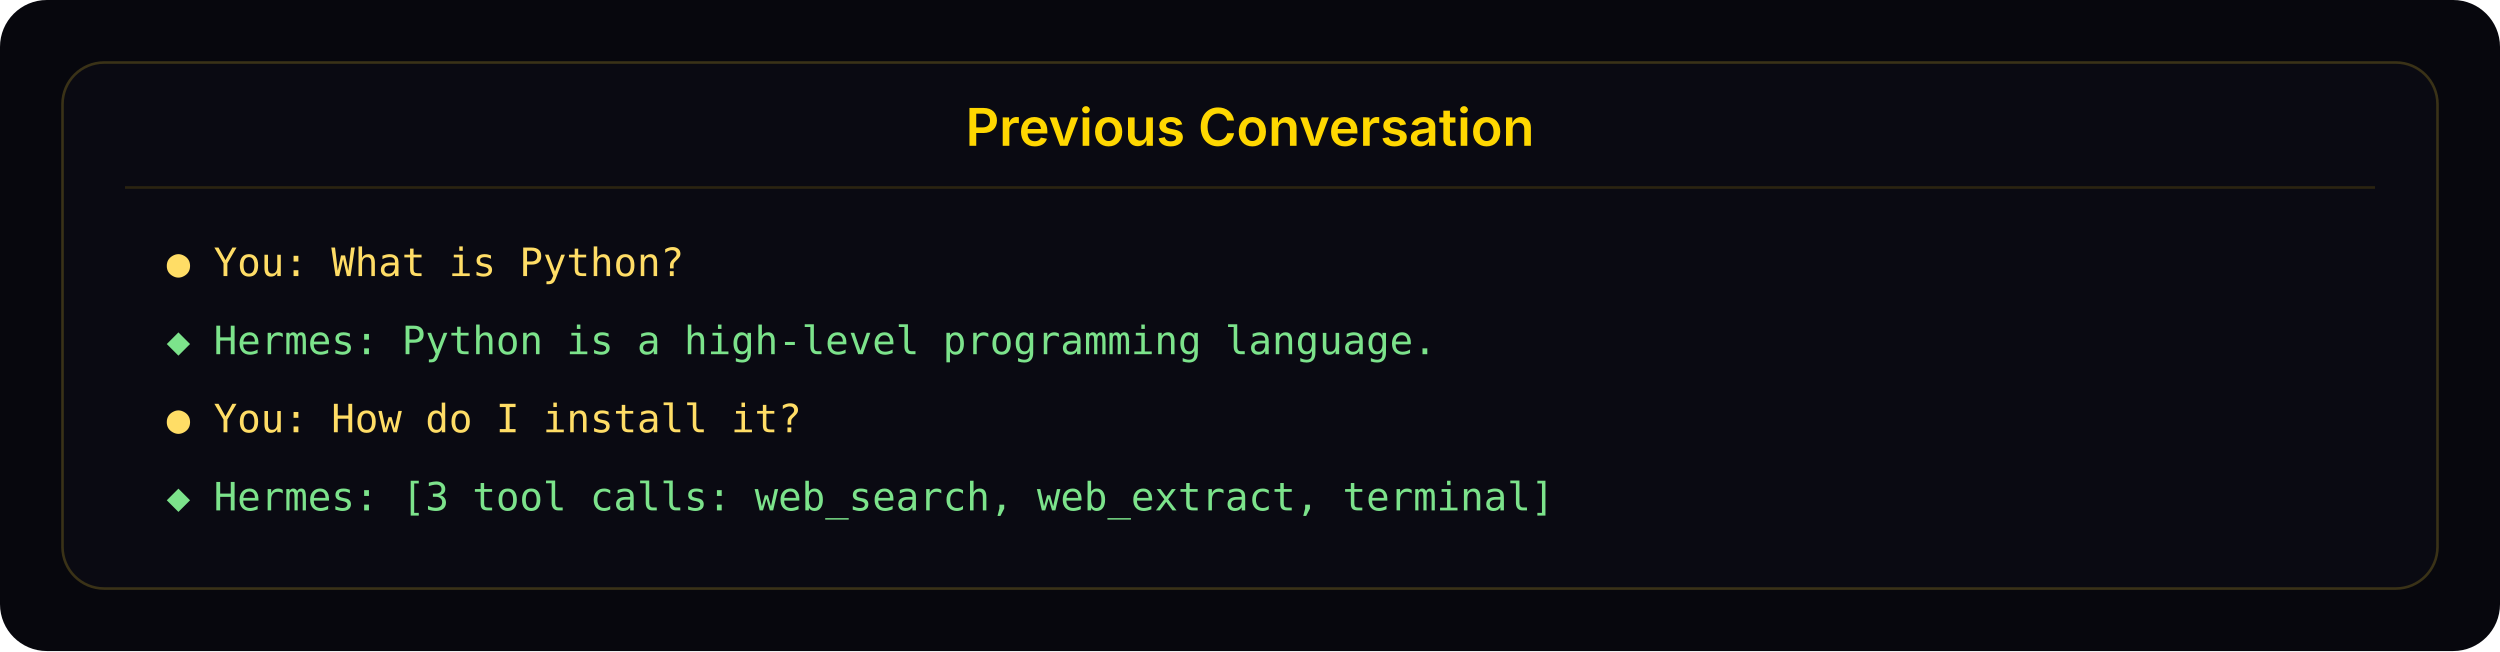
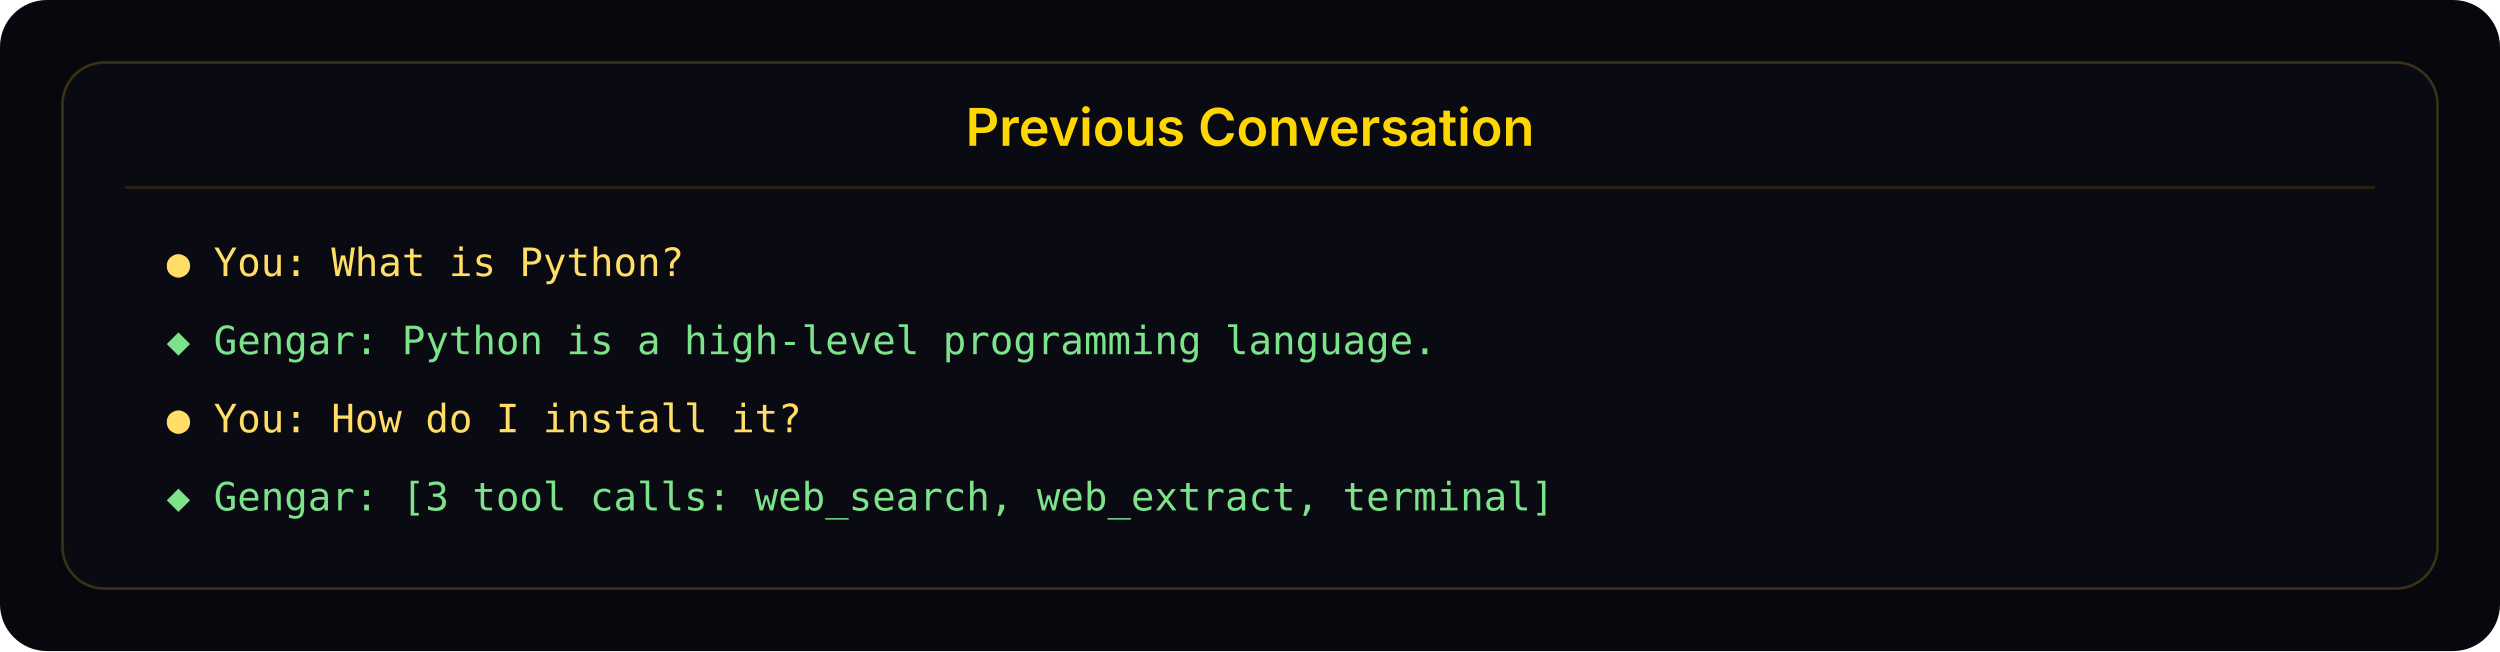
<svg xmlns="http://www.w3.org/2000/svg" width="960" height="250" viewBox="0 0 960 250" role="img" aria-labelledby="title desc">
  <rect width="960" height="250" rx="18" fill="#07070d" />
  <rect x="24" y="24" width="912" height="202" rx="16" fill="#0a0a12" stroke="#3a3217" />
  <text x="480" y="56" text-anchor="middle" fill="#ffd700" font-family="Inter, sans-serif" font-size="20" font-weight="600">Previous Conversation</text>
  <line x1="48" y1="72" x2="912" y2="72" stroke="#2b2410" />
  <text x="64" y="106" fill="#ffdd66" font-family="JetBrains Mono, monospace" font-size="15">● You: What is Python?</text>
-   <text x="64" y="136" fill="#7ce38b" font-family="JetBrains Mono, monospace" font-size="15">◆ Hermes: Python is a high-level programming language.</text>
+   <text x="64" y="136" fill="#7ce38b" font-family="JetBrains Mono, monospace" font-size="15">◆ Gengar: Python is a high-level programming language.</text>
  <text x="64" y="166" fill="#ffdd66" font-family="JetBrains Mono, monospace" font-size="15">● You: How do I install it?</text>
-   <text x="64" y="196" fill="#7ce38b" font-family="JetBrains Mono, monospace" font-size="15">◆ Hermes: [3 tool calls: web_search, web_extract, terminal]</text>
+   <text x="64" y="196" fill="#7ce38b" font-family="JetBrains Mono, monospace" font-size="15">◆ Gengar: [3 tool calls: web_search, web_extract, terminal]</text>
</svg>
